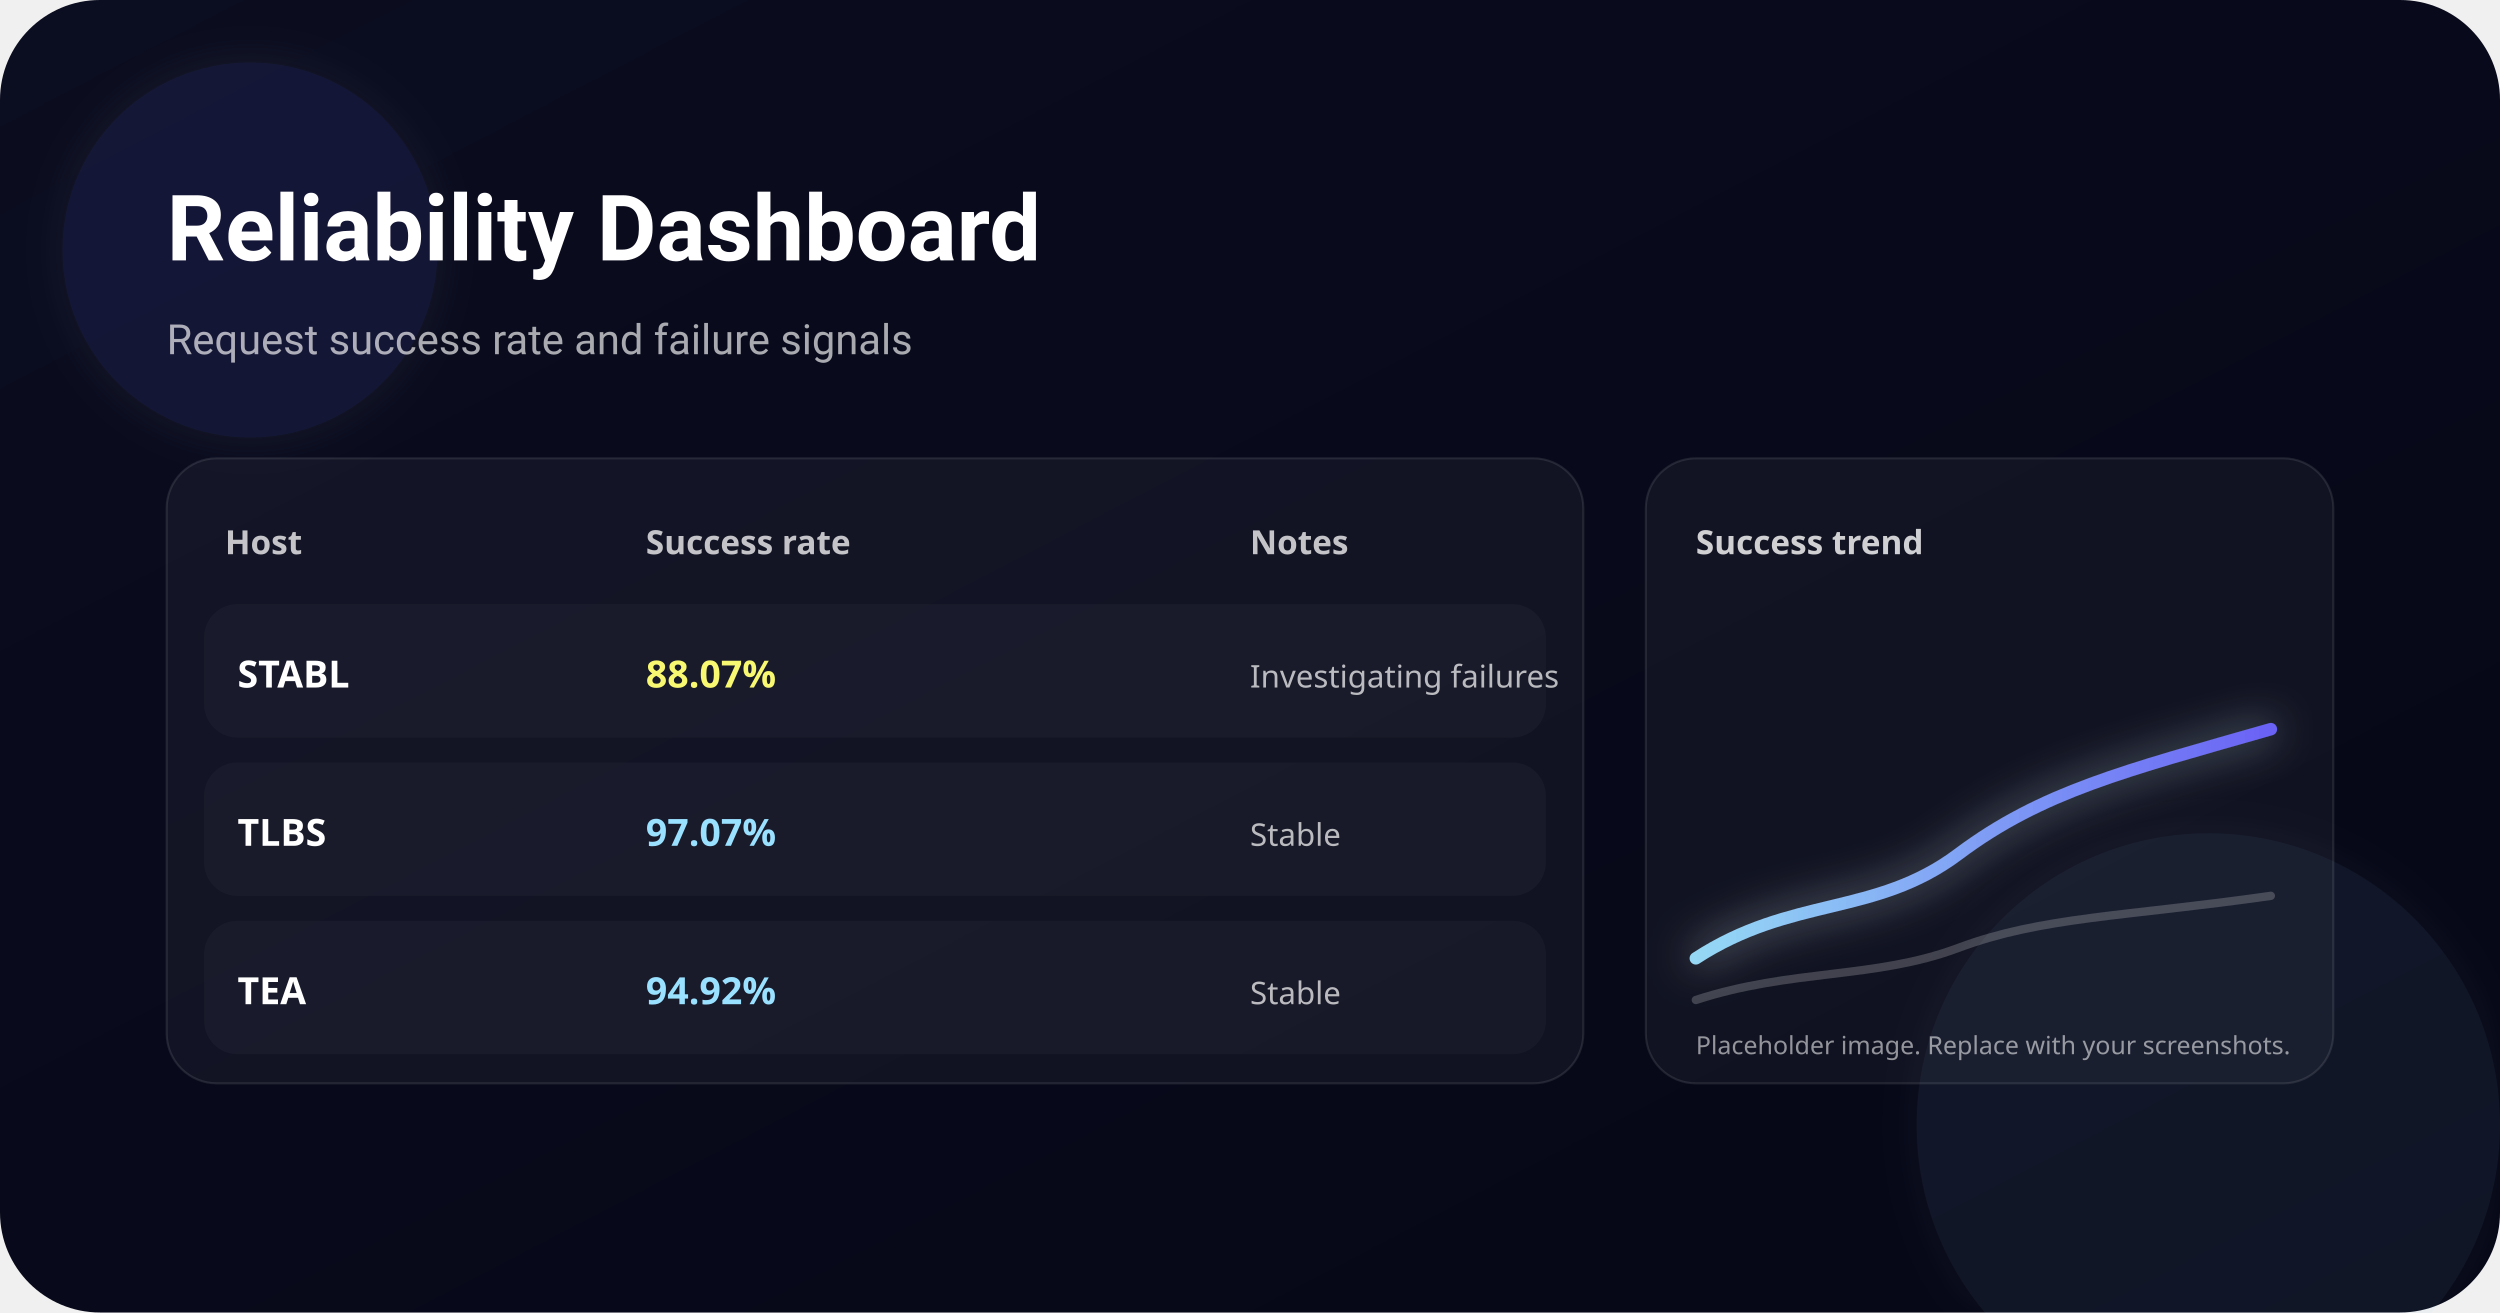
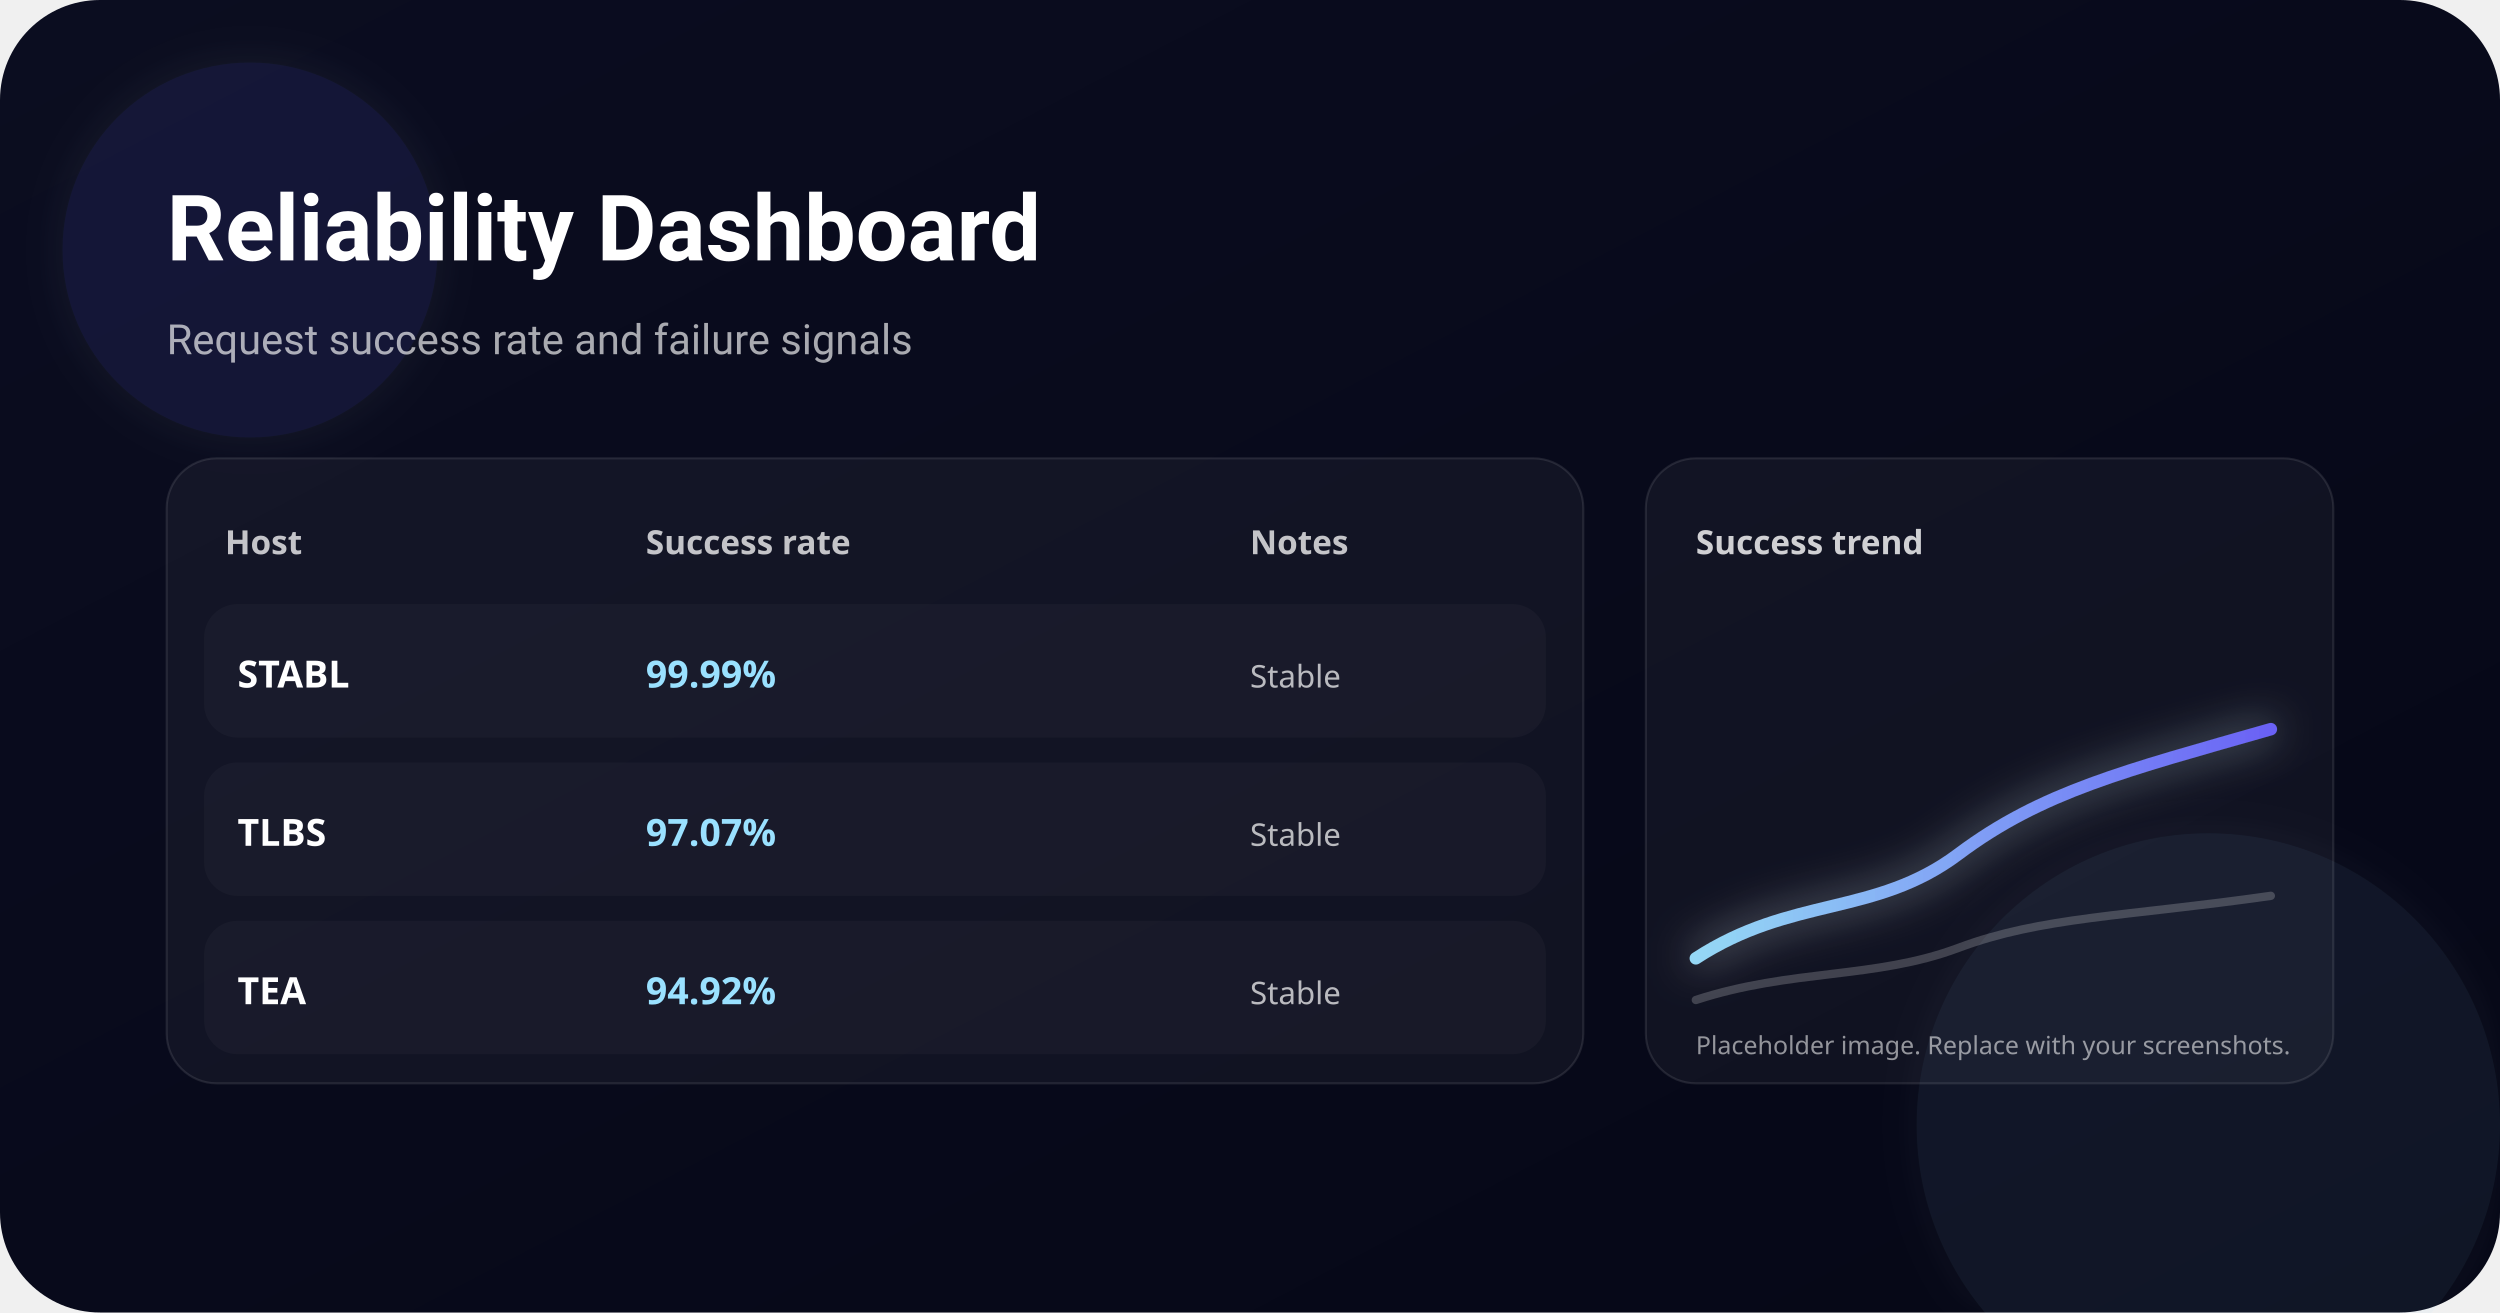
<svg xmlns="http://www.w3.org/2000/svg" width="1200" height="630" viewBox="0 0 1200 630" role="img" aria-label="Reliability dashboard placeholder image">
  <defs>
    <linearGradient id="bg" x1="0" x2="1" y1="0" y2="1">
      <stop offset="0" stop-color="#0B0D20" />
      <stop offset="1" stop-color="#050716" />
    </linearGradient>
    <linearGradient id="accent" x1="0" x2="1" y1="0" y2="0">
      <stop offset="0" stop-color="#9AE1FF" stop-opacity="0.95" />
      <stop offset="1" stop-color="#6C63FF" stop-opacity="0.95" />
    </linearGradient>
    <filter id="glow" x="-50%" y="-50%" width="200%" height="200%">
      <feGaussianBlur stdDeviation="10" result="blur" />
      <feColorMatrix in="blur" type="matrix" values="1 0 0 0 0.6  0 1 0 0 0.9  0 0 1 0 1  0 0 0 0.55 0" result="tint" />
      <feMerge>
        <feMergeNode in="tint" />
        <feMergeNode in="SourceGraphic" />
      </feMerge>
    </filter>
  </defs>
  <rect width="1200" height="630" rx="48" fill="url(#bg)" />
  <g opacity="0.7">
    <circle cx="120" cy="120" r="90" fill="#6C63FF" opacity="0.15" filter="url(#glow)" />
    <circle cx="1060" cy="540" r="140" fill="#9AE1FF" opacity="0.10" filter="url(#glow)" />
  </g>
  <text x="80" y="125" fill="#FFFFFF" font-family="ui-sans-serif, system-ui, -apple-system, Segoe UI, Roboto, Arial" font-size="44" font-weight="700">
    Reliability Dashboard
  </text>
  <text x="80" y="170" fill="rgba(255,255,255,0.65)" font-family="ui-sans-serif, system-ui, -apple-system, Segoe UI, Roboto, Arial" font-size="20">
    Request success rate and failure signals
  </text>
  <g transform="translate(80,220)">
    <rect width="680" height="300" rx="24" fill="rgba(255,255,255,0.04)" stroke="rgba(255,255,255,0.10)" />
    <text x="28" y="46" fill="rgba(255,255,255,0.75)" font-family="ui-sans-serif, system-ui" font-size="16" font-weight="600">
      Host
    </text>
    <text x="230" y="46" fill="rgba(255,255,255,0.75)" font-family="ui-sans-serif, system-ui" font-size="16" font-weight="600">
      Success rate
    </text>
    <text x="520" y="46" fill="rgba(255,255,255,0.75)" font-family="ui-sans-serif, system-ui" font-size="16" font-weight="600">
      Notes
    </text>
    <g transform="translate(0,70)">
      <rect x="18" y="0" width="644" height="64" rx="16" fill="rgba(255,255,255,0.03)" />
      <text x="34" y="40" fill="#FFFFFF" font-family="ui-sans-serif, system-ui" font-size="18" font-weight="700">STABL</text>
-       <text x="230" y="40" fill="#F9F871" font-family="ui-sans-serif, system-ui" font-size="18" font-weight="700">88.07%</text>
-       <text x="520" y="40" fill="rgba(255,255,255,0.70)" font-family="ui-sans-serif, system-ui" font-size="15">Investigating failures</text>
+       <text x="230" y="40" fill="#9AE1FF" font-family="ui-sans-serif, system-ui" font-size="18" font-weight="700">99.99%</text>
+       <text x="520" y="40" fill="rgba(255,255,255,0.70)" font-family="ui-sans-serif, system-ui" font-size="15">Stable</text>
    </g>
    <g transform="translate(0,146)">
      <rect x="18" y="0" width="644" height="64" rx="16" fill="rgba(255,255,255,0.03)" />
      <text x="34" y="40" fill="#FFFFFF" font-family="ui-sans-serif, system-ui" font-size="18" font-weight="700">TLBS</text>
      <text x="230" y="40" fill="#9AE1FF" font-family="ui-sans-serif, system-ui" font-size="18" font-weight="700">97.07%</text>
      <text x="520" y="40" fill="rgba(255,255,255,0.70)" font-family="ui-sans-serif, system-ui" font-size="15">Stable</text>
    </g>
    <g transform="translate(0,222)">
      <rect x="18" y="0" width="644" height="64" rx="16" fill="rgba(255,255,255,0.03)" />
      <text x="34" y="40" fill="#FFFFFF" font-family="ui-sans-serif, system-ui" font-size="18" font-weight="700">TEA</text>
      <text x="230" y="40" fill="#9AE1FF" font-family="ui-sans-serif, system-ui" font-size="18" font-weight="700">94.92%</text>
      <text x="520" y="40" fill="rgba(255,255,255,0.70)" font-family="ui-sans-serif, system-ui" font-size="15">Stable</text>
    </g>
  </g>
  <g transform="translate(790,220)">
    <rect width="330" height="300" rx="24" fill="rgba(255,255,255,0.04)" stroke="rgba(255,255,255,0.10)" />
    <text x="24" y="46" fill="rgba(255,255,255,0.80)" font-family="ui-sans-serif, system-ui" font-size="16" font-weight="700">
      Success trend
    </text>
    <path d="M24 240 C 70 210, 110 220, 150 190 S 230 150, 300 130" fill="none" stroke="url(#accent)" stroke-width="6" stroke-linecap="round" stroke-linejoin="round" filter="url(#glow)" />
    <path d="M24 260 C 70 245, 110 250, 150 235 S 230 220, 300 210" fill="none" stroke="rgba(255,255,255,0.20)" stroke-width="4" stroke-linecap="round" stroke-linejoin="round" />
    <text x="24" y="286" fill="rgba(255,255,255,0.55)" font-family="ui-sans-serif, system-ui" font-size="12">
      Placeholder image. Replace with your screenshots.
    </text>
  </g>
</svg>
